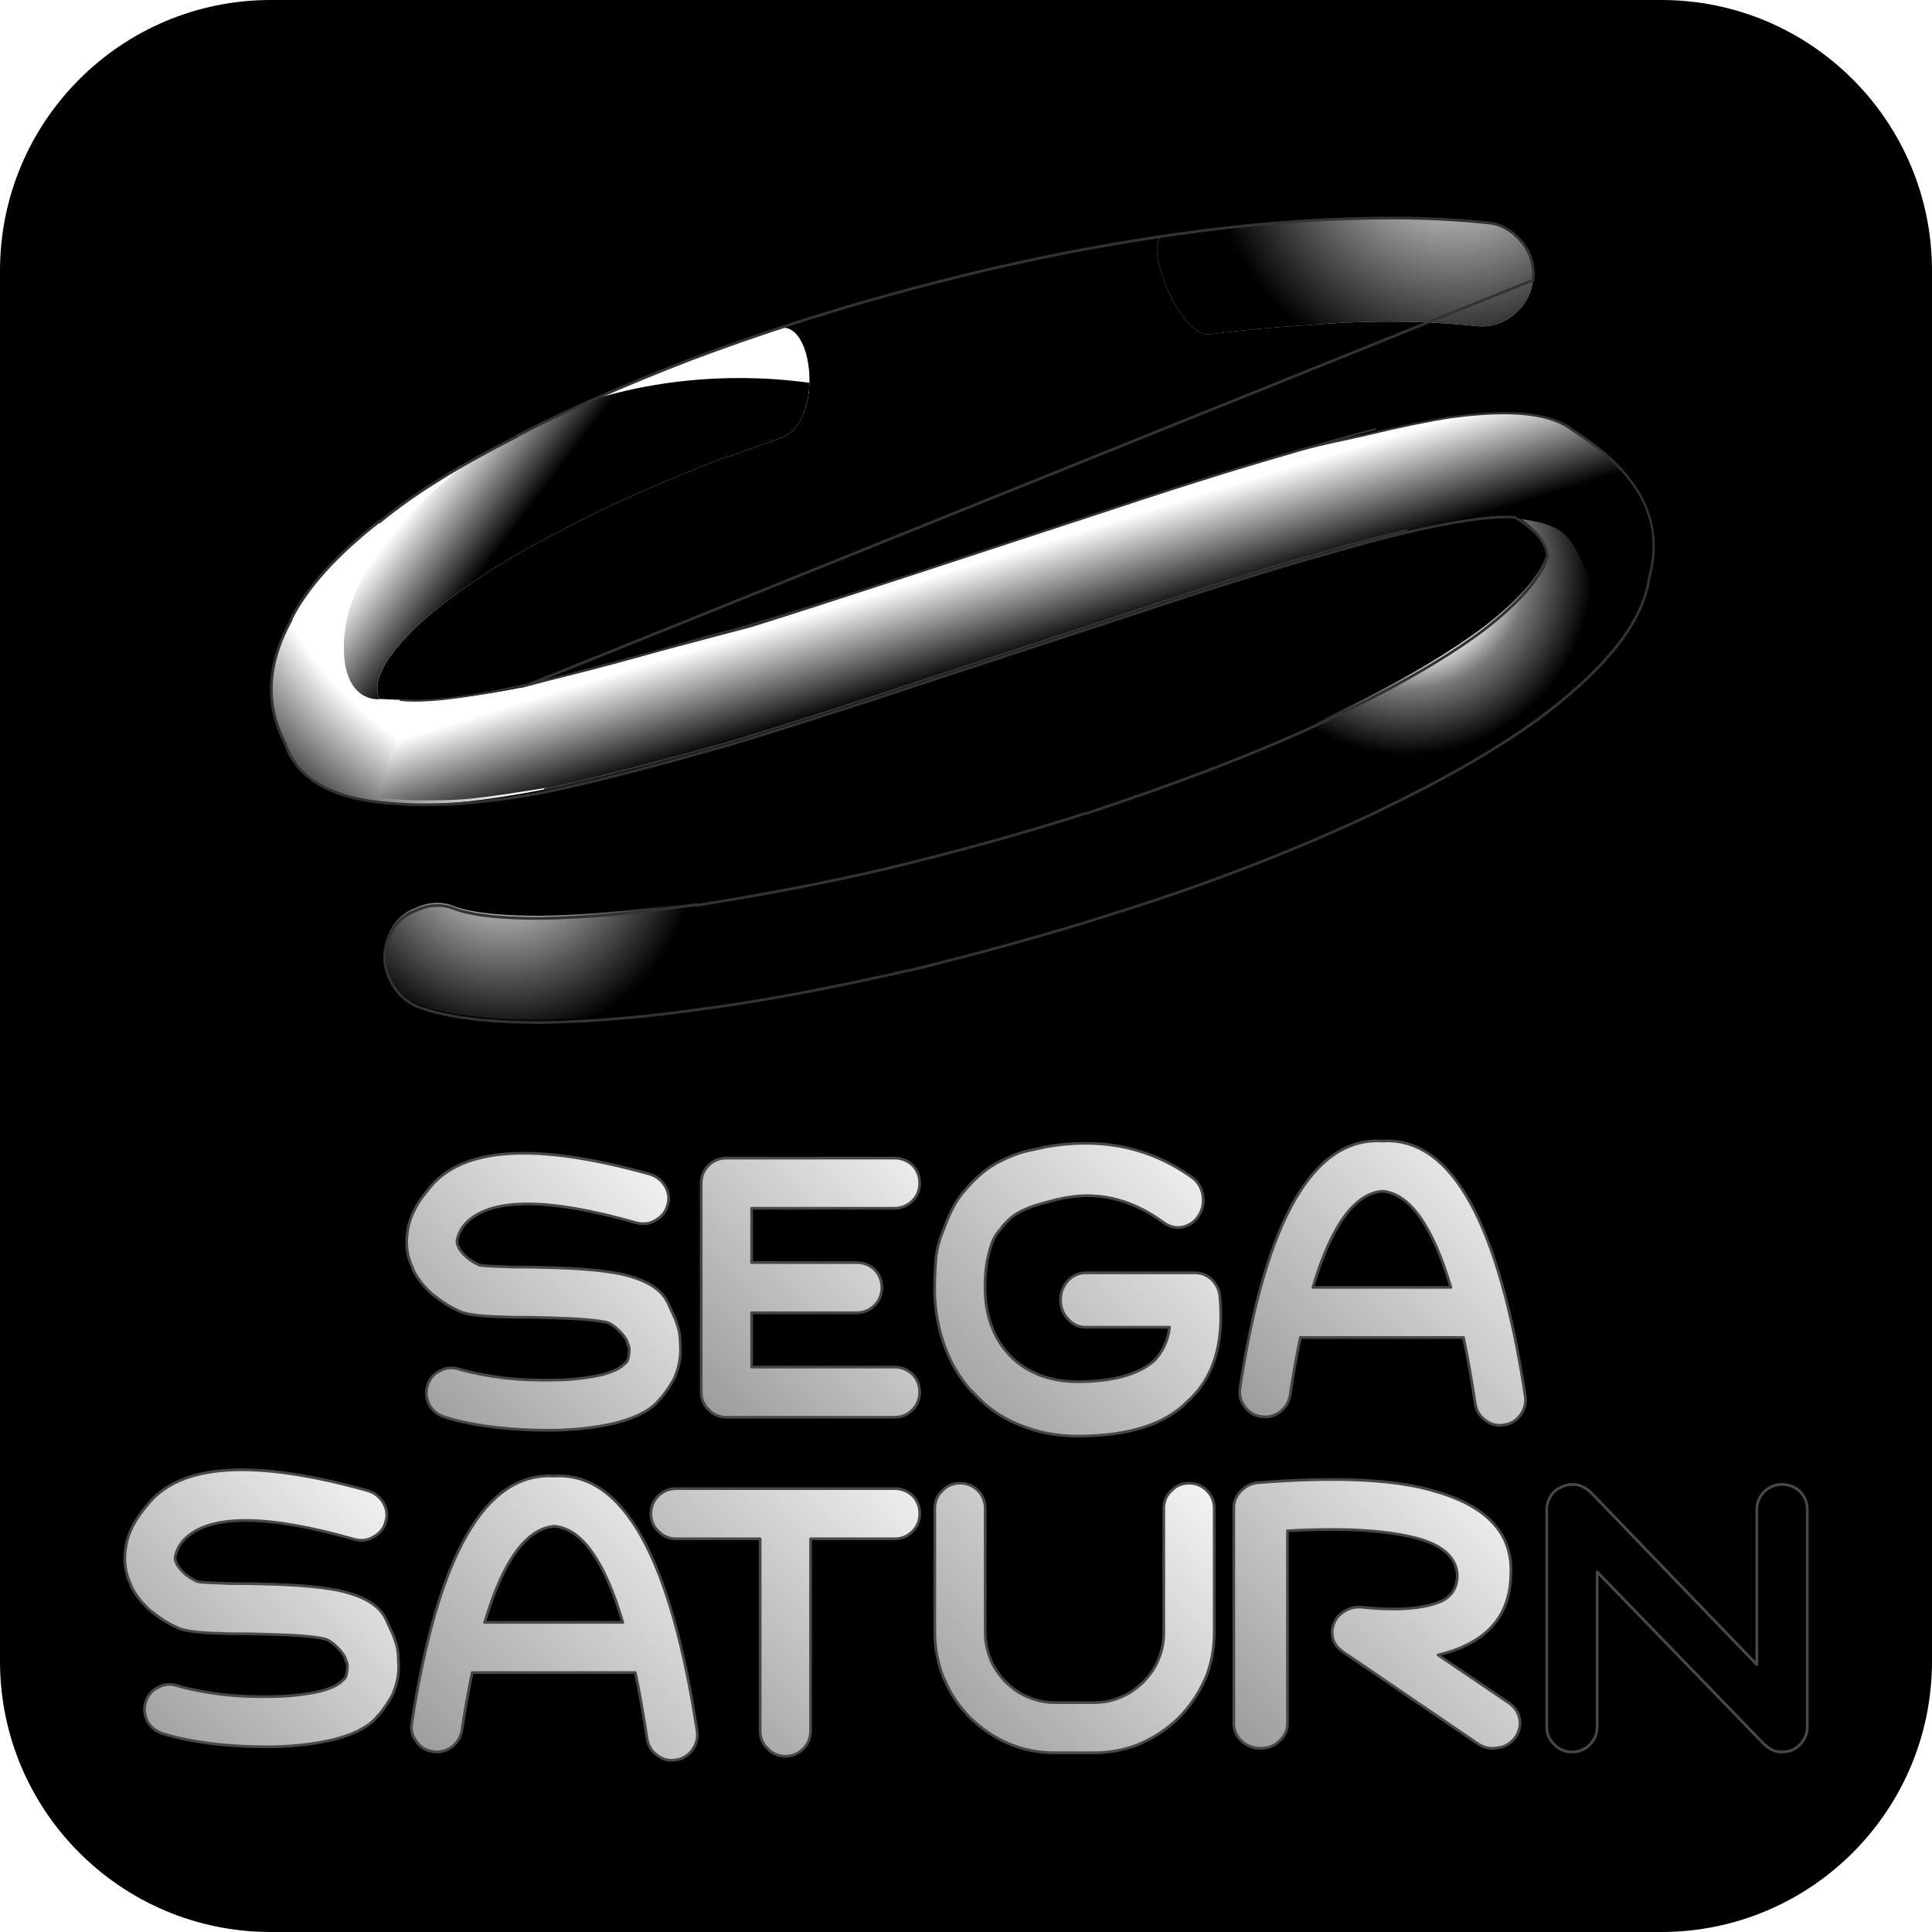
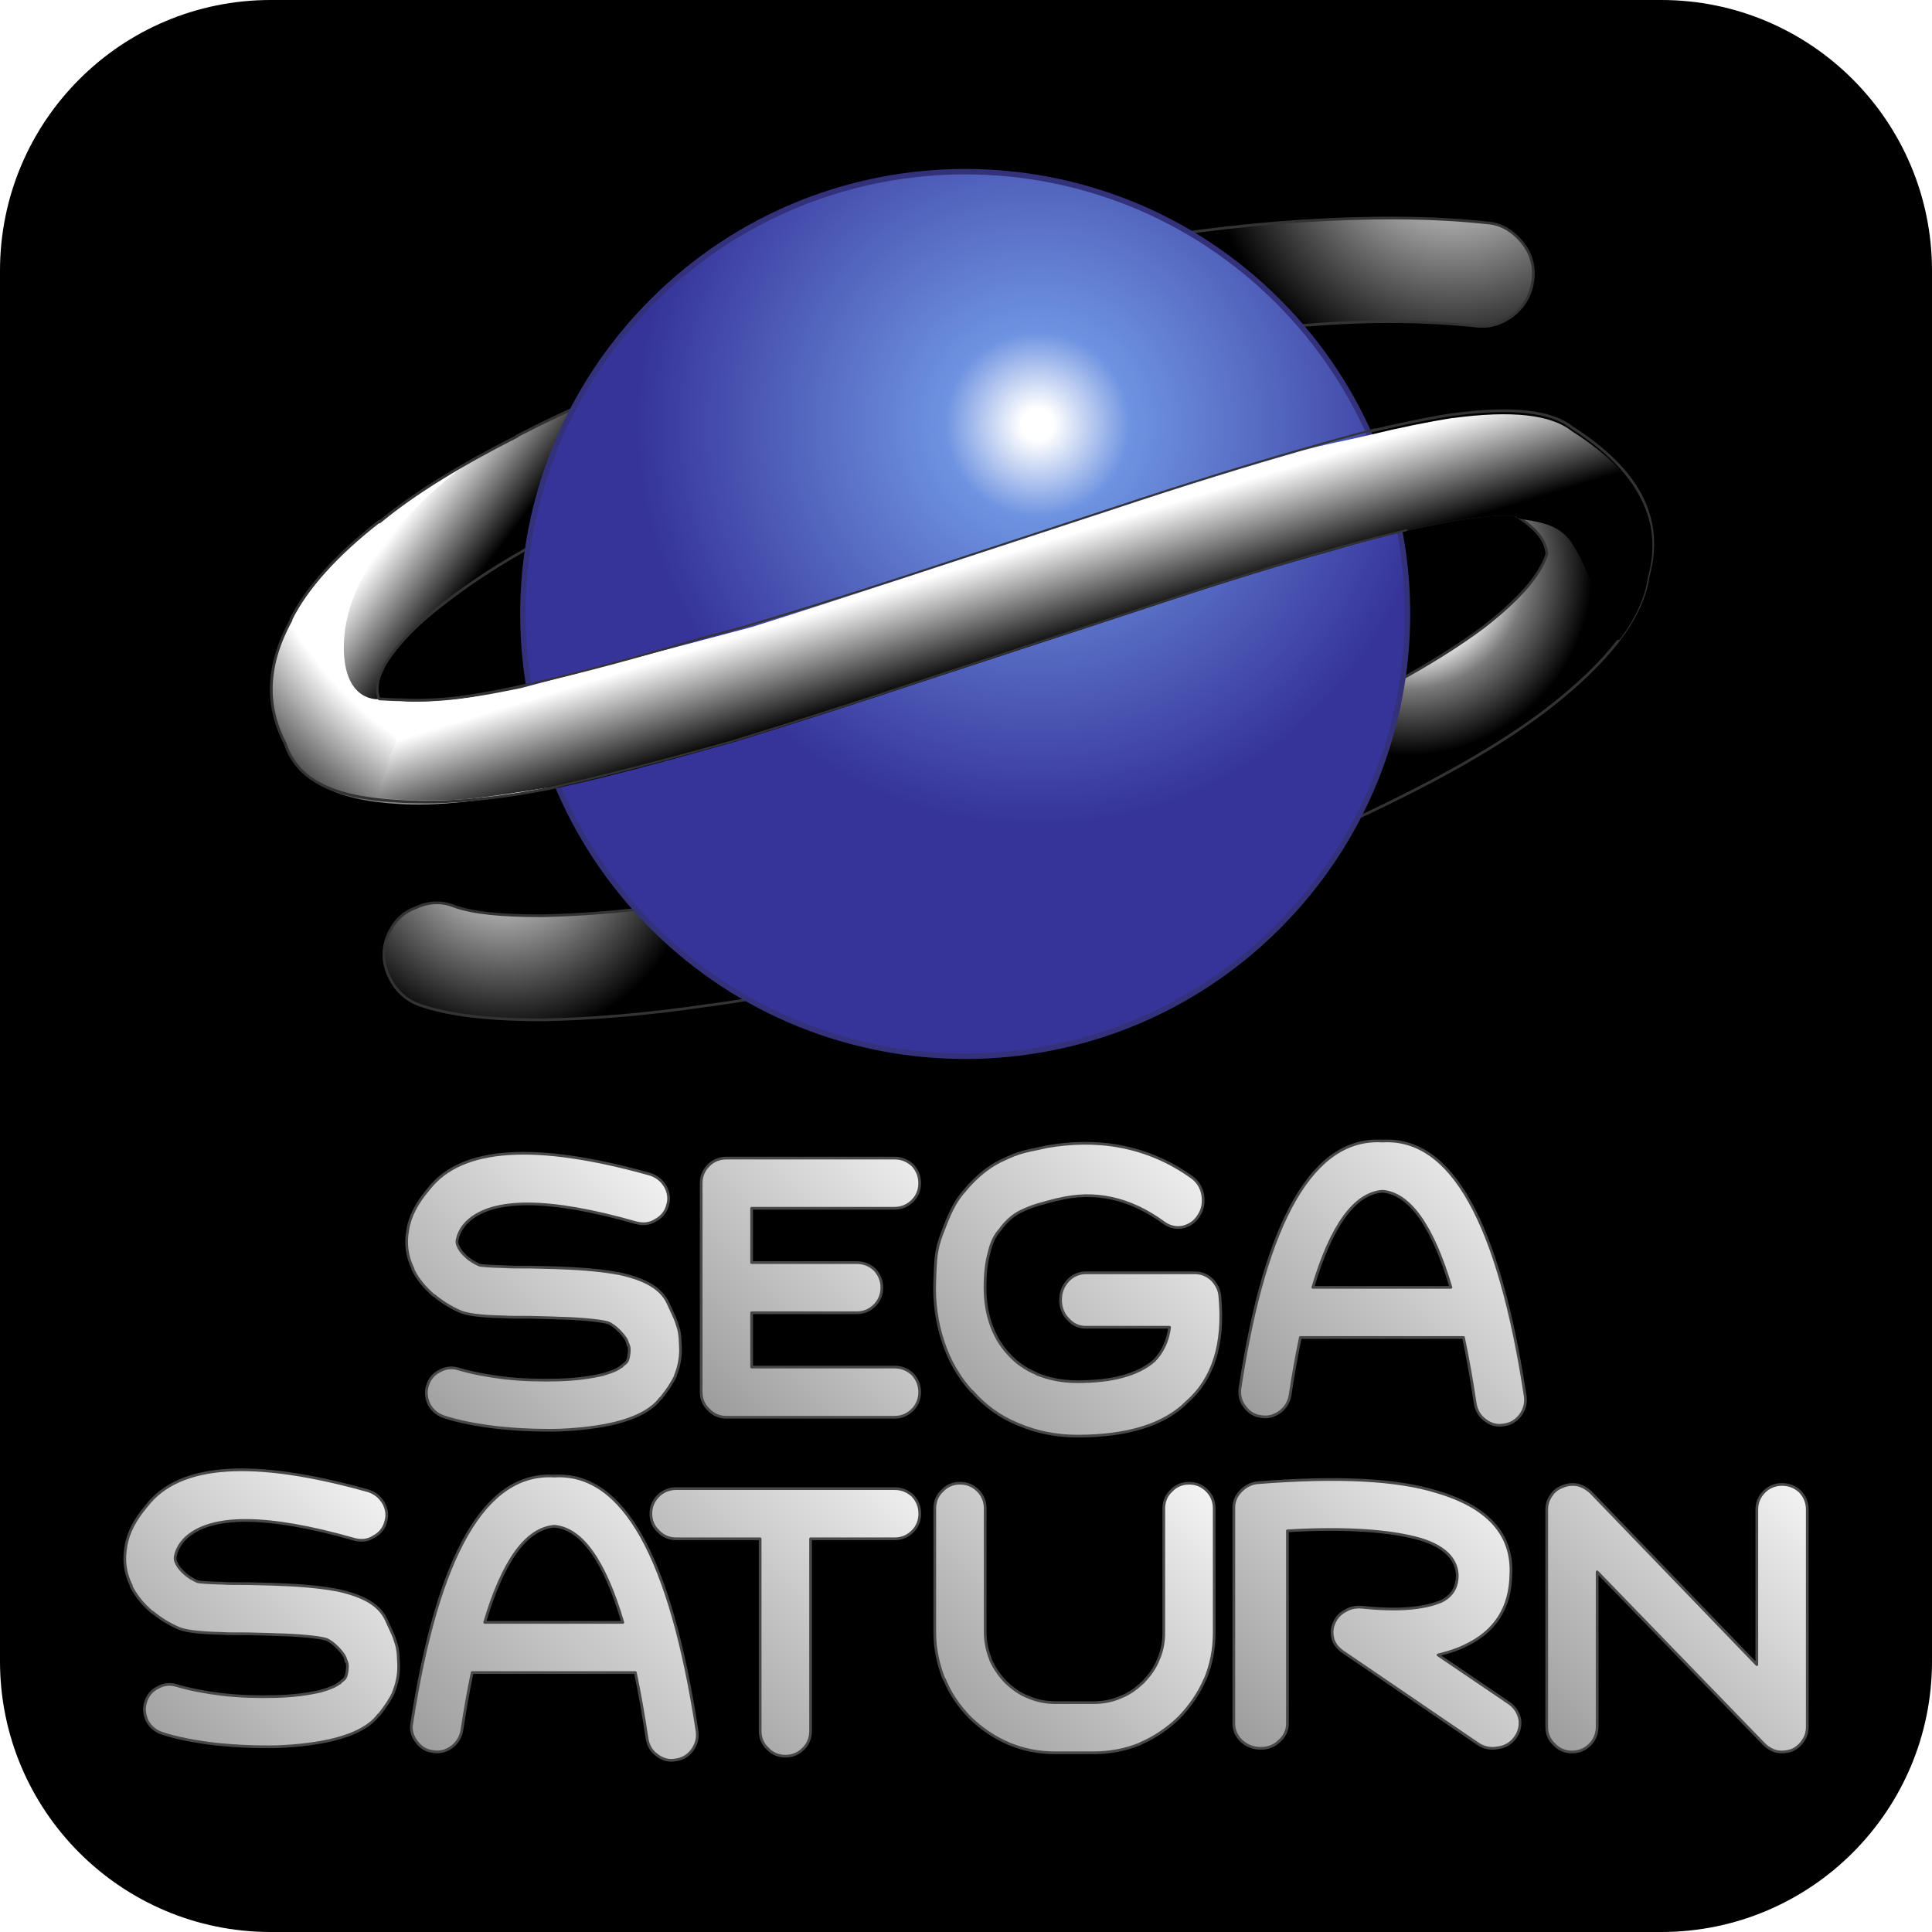
<svg xmlns="http://www.w3.org/2000/svg" xmlns:xlink="http://www.w3.org/1999/xlink" viewBox="0 0 1024 1024">
  <defs>
    <style>
      .cls-1 {
-         fill: #000000;
+         fill: url(#linear-gradient-10);
      }

      .cls-1, .cls-2, .cls-3, .cls-4, .cls-5, .cls-6, .cls-7, .cls-8, .cls-9, .cls-10 {
        stroke: #484848;
      }

      .cls-1, .cls-2, .cls-3, .cls-4, .cls-5, .cls-6, .cls-7, .cls-8, .cls-9, .cls-10, .cls-11 {
        stroke-width: 1.44px;
      }

      .cls-1, .cls-2, .cls-3, .cls-4, .cls-5, .cls-6, .cls-7, .cls-8, .cls-9, .cls-10, .cls-11, .cls-12, .cls-13 {
        stroke-linecap: round;
        stroke-linejoin: round;
      }

      .cls-14 {
        fill: url(#White_Black-2);
      }

      .cls-14, .cls-15, .cls-16, .cls-17, .cls-18, .cls-19, .cls-20, .cls-21 {
        stroke-width: 0px;
      }

      .cls-2 {
        fill: url(#linear-gradient-2);
      }

      .cls-3 {
        fill: url(#linear-gradient-4);
      }

      .cls-4 {
        fill: url(#linear-gradient-5);
      }

      .cls-5 {
        fill: url(#linear-gradient-6);
      }

      .cls-6 {
        fill: url(#linear-gradient-7);
      }

      .cls-7 {
        fill: url(#linear-gradient-8);
      }

      .cls-8 {
        fill: url(#linear-gradient-9);
      }

      .cls-9 {
        fill: url(#linear-gradient-3);
      }

      .cls-15 {
        fill: url(#radial-gradient);
      }

      .cls-16 {
        fill: url(#linear-gradient-11);
      }

      .cls-17 {
        fill: url(#linear-gradient-12);
      }

      .cls-18 {
-         fill: #000000;
+         fill: #000;
        mix-blend-mode: multiply;
      }

      .cls-10 {
        fill: url(#linear-gradient);
      }

      .cls-19 {
        fill: url(#White_Black);
      }

      .cls-11, .cls-12 {
        fill: none;
        stroke: #333;
      }

      .cls-20 {
        fill: url(#radial-gradient-2);
      }

      .cls-22 {
        isolation: isolate;
      }

      .cls-21 {
        fill: #ccc;
      }

      .cls-13 {
        fill: url(#radial-gradient-3);
        stroke: #33317a;
        stroke-width: 2.88px;
      }
    </style>
    <linearGradient id="linear-gradient" x1="215.55" y1="758.66" x2="356.53" y2="617.68" gradientUnits="userSpaceOnUse">
      <stop offset="0" stop-color="#999" />
      <stop offset=".98" stop-color="#f3f3f3" />
    </linearGradient>
    <linearGradient id="linear-gradient-2" x1="63.54" y1="929.06" x2="207.19" y2="785.42" xlink:href="#linear-gradient" />
    <linearGradient id="linear-gradient-3" x1="365.33" y1="746.72" x2="502.59" y2="609.45" xlink:href="#linear-gradient" />
    <linearGradient id="linear-gradient-4" x1="495.85" y1="761.26" x2="646.94" y2="610.16" xlink:href="#linear-gradient" />
    <linearGradient id="linear-gradient-5" x1="669.82" y1="767.1" x2="817.72" y2="619.2" xlink:href="#linear-gradient" />
    <linearGradient id="linear-gradient-6" x1="228.97" y1="946.61" x2="384.32" y2="791.26" xlink:href="#linear-gradient" />
    <linearGradient id="linear-gradient-7" x1="335.55" y1="911.66" x2="480.79" y2="766.41" xlink:href="#linear-gradient" />
    <linearGradient id="linear-gradient-8" x1="487.33" y1="925.1" x2="634.16" y2="778.26" xlink:href="#linear-gradient" />
    <linearGradient id="linear-gradient-9" x1="654.51" y1="931.61" x2="802.41" y2="783.71" xlink:href="#linear-gradient" />
    <linearGradient id="linear-gradient-10" x1="816.13" y1="930.42" x2="959.78" y2="786.77" xlink:href="#linear-gradient" />
    <radialGradient id="radial-gradient" cx="746.06" cy="302.26" fx="746.06" fy="302.26" r="98.97" gradientUnits="userSpaceOnUse">
      <stop offset=".43" stop-color="#fff" />
      <stop offset=".64" stop-color="#7a7a7a" />
      <stop offset=".99" stop-color="#000" />
    </radialGradient>
    <radialGradient id="White_Black" data-name="White, Black" cx="267.24" cy="449.12" fx="267.24" fy="449.12" r="102.15" gradientUnits="userSpaceOnUse">
      <stop offset="0" stop-color="#fff" />
      <stop offset="1" stop-color="#000" />
    </radialGradient>
    <radialGradient id="radial-gradient-2" cx="317.79" cy="234.18" fx="317.79" fy="234.18" r="234.06" gradientUnits="userSpaceOnUse">
      <stop offset=".81" stop-color="#fff" />
      <stop offset="1" stop-color="#575757" />
    </radialGradient>
    <radialGradient id="White_Black-2" data-name="White, Black" cx="770.02" cy="70.84" fx="770.02" fy="70.84" r="130.88" xlink:href="#White_Black" />
    <linearGradient id="linear-gradient-11" x1="284.08" y1="265.49" x2="244.18" y2="235.17" gradientUnits="userSpaceOnUse">
      <stop offset="0" stop-color="#000" />
      <stop offset="1" stop-color="#fff" />
    </linearGradient>
    <radialGradient id="radial-gradient-3" cx="549.88" cy="224.99" fx="549.88" fy="224.99" r="212.28" gradientTransform="translate(379.95 -266.43) rotate(45)" gradientUnits="userSpaceOnUse">
      <stop offset=".04" stop-color="#fff" />
      <stop offset=".04" stop-color="#fff" />
      <stop offset=".23" stop-color="#6e93e1" />
      <stop offset="1" stop-color="#363499" />
    </radialGradient>
    <linearGradient id="linear-gradient-12" x1="536.79" y1="348.97" x2="520.81" y2="296.78" gradientUnits="userSpaceOnUse">
      <stop offset="0" stop-color="#000" />
      <stop offset=".99" stop-color="#fff" />
    </linearGradient>
  </defs>
  <g class="cls-22">
    <g id="Arcade">
      <rect class="cls-18" y="0" width="1024" height="1024" rx="143.49" ry="143.49" />
      <g>
        <path class="cls-10" d="M352.63,628.82c-2-3.32-4.68-5.31-8.01-6.42-60.8-17.06-100-14.62-117.36,7.76-6.24,7.31-10.02,14.4-11.14,21.71-1.34,7.31-.45,14.17,2.89,20.83h-.22c2.46,5.09,6.24,9.74,11.14,13.95h.22c4.01,3.32,8.24,5.99,13.14,8.21,3.34,1.77,11.14,2.87,23.61,3.1,2.46.22,7.13.22,14.25.22,6.24.22,11.14.22,14.7.45h.22c11.14.22,22.44,1.31,26.06,2.43,3.61,1.13,9.96,7.69,10.45,10.65.51,2.94,0,0,0,0,.67,1.77,1.34,2.24.7,6.72-.65,4.49-2.03,3.69-3.81,5.91v-.22c-2.01,1.77-5.35,3.1-10.02,4.44-6.67,1.55-14.7,2.65-24.05,2.87-9.35.22-18.71,0-28.28-1.1-9.13-1.12-17.14-2.67-23.83-4.66-3.34-1.1-6.9-.88-10.02.89-3.34,1.55-5.57,4.21-6.67,7.76-1.12,3.32-.67,6.86.88,10.18,1.79,3.1,4.47,5.32,7.81,6.43,8.01,2.65,17.59,4.42,28.73,5.76,10.92,1.1,21.59,1.55,32.29,1.32,11.59-.45,21.61-1.77,29.85-3.77,11.57-2.89,19.6-7.31,23.83-13.07h.22c3.56-4.44,6.22-8.43,7.79-11.97v-.22c1.79-4.42,2.68-8.86,2.68-13.5v-.45c-.22-3.32.06-8.17-1.72-12.83-.67-2.43-1.32-3.77-4.9-11.51-3.59-7.72-11.87-12.66-26.35-15.75h-.22c-7.12-1.34-17.37-2.44-30.5-2.89-3.78-.22-8.91-.22-15.59-.45-6.67,0-11.35,0-13.81-.22-7.12-.21-11.8-.43-13.58-.88-2.46-1.12-4.68-2.44-6.46-3.99-2-1.77-3.56-3.54-4.45-5.31v-.22c-.89-1.32-1.12-2.87-.67-4.44.67-2.87,2.23-5.97,5.12-8.86,13.36-12.85,43.21-12.85,89.75.45,3.57.88,6.91.67,10.02-1.32,3.35-1.77,5.57-4.44,6.46-7.98,1.12-3.32.67-6.66-1.12-9.98Z" />
        <path class="cls-2" d="M203.24,796.6c-2-3.32-4.68-5.32-8.01-6.42-60.8-17.06-100-14.62-117.36,7.76-6.24,7.31-10.02,14.4-11.14,21.71-1.34,7.31-.45,14.17,2.89,20.83h-.22c2.46,5.09,6.24,9.74,11.14,13.95h.22c4.01,3.32,8.24,5.99,13.14,8.2,3.34,1.77,11.14,2.87,23.61,3.1,2.46.22,7.13.22,14.25.22,6.24.22,11.14.22,14.7.45h.22c11.14.22,22.44,1.31,26.06,2.43,3.61,1.13,9.96,7.69,10.45,10.65.51,2.94,0,0,0,0,.67,1.77,1.34,2.24.7,6.72-.65,4.49-2.03,3.69-3.81,5.91v-.22c-2.01,1.77-5.35,3.1-10.02,4.44-6.67,1.55-14.7,2.65-24.05,2.87-9.35.22-18.71,0-28.28-1.1-9.13-1.12-17.14-2.67-23.83-4.66-3.34-1.1-6.89-.88-10.02.89-3.34,1.55-5.57,4.21-6.67,7.76-1.12,3.32-.67,6.86.88,10.18,1.79,3.1,4.47,5.32,7.81,6.43,8.01,2.65,17.59,4.42,28.73,5.76,10.92,1.1,21.59,1.55,32.29,1.32,11.59-.45,21.61-1.77,29.85-3.77,11.57-2.89,19.6-7.31,23.83-13.07h.22c3.56-4.44,6.22-8.43,7.79-11.97v-.22c1.79-4.42,2.68-8.86,2.68-13.5v-.45c-.22-3.32.06-8.17-1.72-12.83-.67-2.43-1.32-3.77-4.9-11.51-3.59-7.72-11.87-12.66-26.35-15.75h-.22c-7.12-1.34-17.37-2.44-30.5-2.89-3.78-.22-8.91-.22-15.59-.45-6.67,0-11.35,0-13.81-.22-7.12-.21-11.8-.43-13.58-.88-2.46-1.12-4.68-2.44-6.46-3.99-2-1.77-3.56-3.54-4.45-5.31v-.22c-.89-1.32-1.12-2.87-.67-4.44.67-2.87,2.23-5.97,5.12-8.86,13.36-12.85,43.21-12.85,89.75.45,3.57.88,6.91.67,10.02-1.32,3.35-1.77,5.57-4.44,6.46-7.98,1.12-3.32.67-6.66-1.12-9.98Z" />
        <path class="cls-9" d="M483.67,617.58c-2.68-2.44-5.79-3.77-9.58-3.77h-89.09c-3.56,0-6.89,1.32-9.35,3.77-2.67,2.65-4.01,5.76-4.01,9.53v110.77c0,3.54,1.34,6.88,4.01,9.31,2.46,2.67,5.79,3.99,9.35,3.99h89.09c3.78,0,6.89-1.32,9.58-3.99,2.44-2.43,3.78-5.76,3.78-9.31,0-3.77-1.34-6.86-3.78-9.53-2.68-2.43-5.79-3.77-9.58-3.77h-75.72v-28.79h55.67c3.78,0,6.89-1.32,9.58-3.99,2.44-2.44,3.78-5.76,3.78-9.31,0-3.77-1.34-6.86-3.78-9.53-2.68-2.44-5.79-3.77-9.58-3.77h-55.67v-28.79h75.72c3.78,0,6.89-1.34,9.58-3.99,2.44-2.44,3.78-5.54,3.78-9.31s-1.34-6.88-3.78-9.53Z" />
        <path class="cls-3" d="M637.47,633.26c-.67-3.85-2.67-6.96-5.55-9.13-24.45-17.56-51.24-20.88-77.14-16.34-10.22,2.39-13.52,2.17-24.68,7.69-11.14,5.51-18.9,15.75-18.9,15.75-5.33,5.78-8.22,12.83-11.78,22.18-3.56,9.35-3.54,14-3.99,25.54-.45,11.54,1.1,22.12,4.44,32.21,3.34,10.1,8.44,19.01,15.34,26.46v-.24c6.67,7.69,14.89,13.69,24.45,17.54,9.56,4.09,20.01,6.26,31.35,6.26,26.67,0,46.02-6.02,58.02-18.04,14-12.26,19.78-30.77,17.56-55.54-.22-3.85-1.77-6.74-4.23-9.37-2.67-2.41-5.55-3.61-9.11-3.61h-57.8c-3.54,0-6.88,1.44-9.34,4.09-2.67,2.87-3.99,6.24-3.99,10.34,0,3.85,1.32,7.45,3.99,10.09,2.46,2.89,5.79,4.33,9.34,4.33h44.47c-.89,7.21-3.78,13.23-8.24,17.8-8.67,7.46-22.22,11.06-40.67,11.06-7.79,0-15.11-1.44-21.56-4.09l-.22-.24c-5.78-2.41-10.66-5.78-14.89-10.58-4.23-4.56-7.34-10.1-9.34-16.1-2.22-6.5-3.11-13.71-2.89-21.4.22-8.17,1.12-12.61,2.66-18.13,1.12-4.1,2.89-7.46,5.33-10.1,0,0,3.98-6.18,10.68-9.51,6.7-3.35,11.56-4.33,19.77-6.5h.22c19.57-4.8,38.24-.72,56.25,12.5,3.11,2.17,6.45,2.89,9.99,2.17,3.56-.96,6.45-2.89,8.46-6.25,2-3.11,2.67-6.72,2-10.82Z" />
        <path class="cls-4" d="M805.77,750.12c2.23-3.1,3.11-6.19,2.66-9.96-14.03-92.4-39.18-137.6-75.72-135.38-36.52-2.22-61.91,41.43-75.49,130.94-.45,3.54.22,6.86,2.46,9.75,2.22,3.1,5.12,4.87,8.68,5.31,3.56.65,6.89-.22,10.02-2.44,2.89-2.22,4.68-5.09,5.35-8.64,1.68-11.12,3.51-21.39,5.49-30.8h86.46c2.25,10.65,4.34,22.39,6.26,35.23.67,3.54,2.24,6.43,5.35,8.65,2.89,2.22,6.24,3.1,9.8,2.43,3.56-.43,6.45-2.2,8.68-5.09ZM695.84,682.34c9.74-32.78,22.08-49.77,36.87-50.96,14.35,1.18,26.54,18.18,36.31,50.96h-73.18Z" />
        <path class="cls-5" d="M239.42,925.93c2.91-2.22,4.69-5.11,5.35-8.65,1.69-11.11,3.53-21.39,5.49-30.79h86.49c2.25,10.65,4.33,22.39,6.24,35.23.67,3.54,2.22,6.43,5.35,8.63,2.89,2.22,6.22,3.11,9.8,2.44,3.56-.45,6.45-2.22,8.68-5.09,2.22-3.11,3.11-6.21,2.67-9.98-14.03-92.38-39.2-137.58-75.72-135.37-36.52-2.22-61.69,41.43-75.5,130.94-.67,3.54.22,6.86,2.44,9.74,2.23,3.11,5.12,4.88,8.7,5.31,3.78.67,6.9-.21,10.01-2.43ZM256.88,859.9c9.75-32.77,22.09-49.75,36.89-50.95,14.49,1.17,26.64,18.18,36.34,50.95h-73.23Z" />
        <path class="cls-6" d="M483.74,792.77c-2.67-2.43-5.79-3.77-9.58-3.77h-115.8c-3.57,0-6.91,1.34-9.37,3.77-2.67,2.67-4.01,5.76-4.01,9.53,0,3.54,1.34,6.86,4.01,9.31,2.46,2.67,5.79,3.99,9.37,3.99h44.53v101.91c0,3.54,1.34,6.88,4.01,9.31,2.46,2.67,5.79,3.99,9.35,3.99,3.8,0,6.91-1.32,9.58-3.99,2.46-2.43,3.8-5.76,3.8-9.31v-101.91h44.53c3.78,0,6.91-1.32,9.58-3.99,2.46-2.44,3.78-5.76,3.78-9.31,0-3.77-1.32-6.86-3.78-9.53Z" />
        <path class="cls-7" d="M639.77,790.12c-2.67-2.67-5.78-3.99-9.58-3.99-3.56,0-6.9,1.32-9.35,3.99-2.67,2.43-4.01,5.76-4.01,9.31v65.79c0,5.11-.89,9.98-2.89,14.41-1.79,4.64-4.68,8.41-8.03,11.95-3.56,3.32-7.34,6.21-12.02,7.98-4.45,2-9.35,2.87-14.48,2.87h-19.82c-5.12,0-9.8-.88-14.48-2.87-4.68-1.77-8.46-4.66-12.02-7.98-3.35-3.54-6.02-7.31-8.03-11.75v-.21c-1.77-4.44-2.89-9.31-2.89-14.41v-65.79c0-3.54-1.34-6.88-3.78-9.31-2.68-2.67-5.79-3.99-9.58-3.99-3.56,0-6.91,1.32-9.35,3.99-2.68,2.43-4.01,5.76-4.01,9.31v65.79c0,8.65,1.77,16.84,4.9,24.82h.22c3.11,7.76,7.79,14.4,13.58,20.38,6,5.76,12.69,10.41,20.48,13.74,7.81,3.32,16.04,4.87,24.95,4.87h19.82c8.91,0,17.14-1.55,25.17-4.87h-.22c7.79-3.34,14.48-7.98,20.5-13.74,5.78-5.99,10.45-12.62,13.81-20.38v.22c3.34-7.98,4.9-16.17,4.9-25.04v-65.79c0-3.54-1.34-6.88-3.8-9.31Z" />
        <path class="cls-8" d="M657.73,790.25c-2.36,2.43-3.78,5.28-3.78,8.79v114.42c0,3.51,1.42,6.81,4.02,9.24,2.84,2.63,6.4,3.96,10.18,3.96,4.04,0,7.34-1.32,9.96-3.96,2.84-2.43,4.26-5.73,4.26-9.24v-102.1c30.55-1.76,54-.21,70.34,4.4,12.31,3.74,18.94,9.9,19.65,18.48.24,6.81-2.6,11.67-8.52,14.53-9.48,3.96-23.45,5.06-41.91,3.08-3.32-.22-6.16.22-9,1.98-2.84,1.53-4.74,3.74-5.92,6.61-1.18,2.63-1.18,5.49-.48,8.35.94,2.87,2.84,5.06,5.44,6.83l71.06,48.41c3.08,2.19,6.62,3.08,10.42,2.41,4.02-.43,7.1-2.2,9.47-5.28,2.14-2.86,3.08-6.16,2.62-9.67-.72-3.75-2.62-6.61-5.7-8.81l-37.65-25.52c5.44-1.31,10.18-2.86,14.21-4.84,16.1-7.49,24.16-20.24,24.4-38.07.94-21.12-12.32-35.64-39.31-43.57-21.09-6.59-52.59-8.14-94.51-4.84-3.54.22-6.62,1.76-9.24,4.41Z" />
        <path class="cls-1" d="M822.24,792.55c-1.56,2.22-2.44,4.66-2.44,7.53v115.21c0,3.56,1.32,6.88,4.01,9.31,2.44,2.67,5.78,3.99,9.35,3.99,3.78,0,6.89-1.32,9.58-3.99,2.44-2.43,3.78-5.75,3.78-9.31v-82.18l88.41,91.28c2.01,1.98,4.23,3.32,6.91,3.97,2.66.45,5.12.22,7.79-.65,2.46-1.12,4.45-2.67,6.02-5.09,1.56-2.22,2.24-4.66,2.24-7.33v-115.21c0-3.77-1.34-6.86-3.8-9.53-2.66-2.43-5.78-3.77-9.58-3.77-3.56,0-6.89,1.34-9.35,3.77-2.67,2.67-4.01,5.76-4.01,9.53v82.2l-88.18-91.5c-2.01-1.77-4.23-3.1-6.91-3.77-2.67-.43-5.35-.22-7.79.89-2.46.88-4.68,2.44-6.02,4.64Z" />
        <path class="cls-15" d="M788.43,273.07c7.09-.67,12.21-.69,15.37-.06v.46c10.1,6.43,15.63,12.88,16.09,20.22-3.69,11.49-15.18,24.37-33.57,38.63-22.06,16.54-52.4,33.55-89.64,51.01-16.9,7.71-34.7,15.12-53.41,22.31-21.47,8.27-18.24,65.71-2.49,60,28.11-10.18,54.44-21,78.88-32.19,41.37-19.31,74.94-38.16,100.22-57.46,32.18-24.84,50.56-48.27,53.77-70.8,5.95-21.79.75-41.2-15.77-58.75-6.48-6.89-72.67,26.94-69.46,26.64Z" />
        <path class="cls-19" d="M415.74,470.31c-16.15,3.05-31.86,5.71-47.26,8.17l.46-.46c-31.25,4.6-58.39,6.9-81.82,7.36h-.46c-20.22,0-35.86-1.37-45.97-5.06-6.9-2.76-13.79-2.3-20.69.93-7.36,2.76-11.96,8.27-14.72,15.16-2.76,7.36-2.3,14.25.93,21.15,3.21,6.9,8.27,11.96,15.16,14.72,14.72,5.51,36.31,8.27,66.19,8.27,25.28-.46,54.71-2.76,88.73-7.82h.46c17-2.36,34.48-5.32,52.38-8.78,16.95-3.26,3.72-56.85-13.41-53.63Z" />
        <path class="cls-20" d="M412.15,174.2c-15.55,5.16-30.71,10.52-45.5,16.06-34.48,13.34-65.28,26.67-92.86,40.92h.46c-29.88,15.16-54.24,29.88-73.09,45.5v-.46c-22.98,17.92-38.61,35.4-46.89,51.94v.46c-12.87,23.45-13.79,45.06-3.21,65.28,6.43,19.76,26.19,30.34,59.76,32.18,19.3,1.37,45.51-1.39,78.61-7.82,16.63-3.43,35.59-8.14,57-13.85,12.9-3.45-2.44-56.53-15.15-53.09-19.7,5.36-37.24,9.62-52.89,12.7-27.12,5.51-48.27,7.81-64.35,6.89-6.43,0-11.03-.46-12.86-.46l-.46-.46c-1.37-4.6-.91-10.1,2.3-15.63v-.46c5.99-10.57,16.55-22.06,32.18-34.01,17.01-13.33,38.16-26.66,63.89-39.54,25.74-13.79,54.71-26.19,86.89-38.61v.46c9.11-3.43,18.39-6.8,27.79-10.07,23.34-8.11,17.6-64.29-1.6-57.94Z" />
        <path class="cls-21" d="M641.14,177.17c17.75-2.28,35.07-3.88,51.87-4.84,33.1-2.76,62.98-2.3,89.17.46,7.82.93,14.25-1.37,20.22-5.97,5.99-5.06,9.19-11.04,10.12-18.39.93-7.82-1.37-14.72-5.97-20.24-5.06-5.97-11.04-9.64-18.39-10.1-29.43-3.22-62.52-3.22-98.83-.93-23.32,1.58-47.48,4.23-72.67,7.96-11.57,1.71,8.25,54.11,24.47,52.03Z" />
        <path class="cls-14" d="M641.14,177.17c17.75-2.28,35.07-3.88,51.87-4.84,33.1-2.76,62.98-2.3,89.17.46,7.82.93,14.25-1.37,20.22-5.97,5.99-5.06,9.19-11.04,10.12-18.39.93-7.82-1.37-14.72-5.97-20.24-5.06-5.97-11.04-9.64-18.39-10.1-29.43-3.22-62.52-3.22-98.83-.93-23.32,1.58-47.48,4.23-72.67,7.96-11.57,1.71,8.25,54.11,24.47,52.03Z" />
        <path class="cls-16" d="M182.23,343.09c0,29.8,19.07,27.63,19.04,27.39,0-.02-.03-.02-.11-.02l-.46-.46c-1.37-4.6-.91-10.1,2.3-15.63v-.46c5.99-10.57,16.55-22.06,32.18-34.01,17.01-13.33,38.16-26.66,63.89-39.54,25.74-13.79,54.71-26.19,86.89-38.61v.46c9.11-3.43,18.39-6.8,27.79-10.07,10.28-3.58,14.92-16.49,15.26-29.26-12.02-1.64-24.4-2.51-37.08-2.51-27.39,0-53.49,4.02-77.2,11.28-14.38,6.37-28.01,12.83-40.94,19.52h.46c-9.31,4.72-18.07,9.4-26.32,14.08-33.26,25.51-65.69,60.06-65.69,97.82Z" />
-         <path class="cls-11" d="M812.53,148.44c.93-7.82-1.37-14.72-5.97-20.24-5.06-5.97-11.04-9.64-18.39-10.1-29.43-3.22-62.52-3.22-98.83-.93-34.03,2.3-69.88,6.89-108.02,13.79-36.33,6.43-73.1,15.18-109.87,25.28-36.77,10.12-71.7,21.61-104.8,34.01-34.48,13.34-65.28,26.67-92.86,40.92h.46c-29.88,15.16-54.24,29.88-73.09,45.5v-.46c-22.98,17.92-38.61,35.4-46.89,51.94v.46c-12.87,23.45-13.79,45.06-3.21,65.28,6.43,19.76,26.19,30.34,59.76,32.18,19.3,1.37,45.86.04,78.96-6.39,26.66-5.51,59.29-14.25,98.37-25.28,28.49-8.73,64.82-20.22,108.93-34.94l109.41-35.85c39.98-13.33,72.62-23.45,97.9-30.34,30.8-9.19,55.16-14.7,73.55-17.46,12.88-1.84,21.61-2.3,26.21-1.39v.46c10.1,6.43,15.63,12.88,16.09,20.22-3.69,11.49-15.18,24.37-33.57,38.63-22.06,16.54-52.4,33.55-89.64,51.01-36.31,16.55-76.76,31.73-121.35,46.43h-.46c-34.48,11.03-69.86,20.69-106.17,29.42-35.4,8.28-68.51,14.25-100.22,19.31l.46-.46c-31.25,4.6-58.39,6.9-81.82,7.36h-.46c-20.22,0-35.86-1.37-45.97-5.06-6.9-2.76-13.79-2.3-20.69.93-7.36,2.76-11.96,8.27-14.72,15.16-2.76,7.36-2.3,14.25.93,21.15,3.21,6.9,8.27,11.96,15.16,14.72,14.72,5.51,36.31,8.27,66.19,8.27,25.28-.46,54.71-2.76,88.73-7.82h.46c33.09-4.6,68.03-11.49,104.34-19.76h.46c37.7-9.19,74.47-19.31,110.32-30.8,46.89-14.7,89.64-31.25,127.78-48.71,41.37-19.31,74.94-38.16,100.22-57.46,32.18-24.84,50.56-48.27,53.77-70.8,8.28-30.33-5.04-56.07-40.44-78.59-11.03-8.75-31.71-11.04-62.98-6.89h-.45c-12.26,1.95-27.05,4.92-44.28,9.1-11.19,2.71-23.41,4.79-36.63,8.59-12.77,3.66-27.36,7.98-43.86,13.1-16.76,5.2-35.5,11.2-56.36,18.16l-109.4,35.85c-30.95,10.1-57.73,18.82-80.7,25.98l-122.18,32.32Z" />
-         <path class="cls-13" cx="511.58" cy="325.42" r="234.43" transform="translate(-80.27 457.05) rotate(-45)" />
+         <path class="cls-11" d="M812.53,148.44c.93-7.82-1.37-14.72-5.97-20.24-5.06-5.97-11.04-9.64-18.39-10.1-29.43-3.22-62.52-3.22-98.83-.93-34.03,2.3-69.88,6.89-108.02,13.79-36.33,6.43-73.1,15.18-109.87,25.28-36.77,10.12-71.7,21.61-104.8,34.01-34.48,13.34-65.28,26.67-92.86,40.92h.46c-29.88,15.16-54.24,29.88-73.09,45.5v-.46c-22.98,17.92-38.61,35.4-46.89,51.94v.46c-12.87,23.45-13.79,45.06-3.21,65.28,6.43,19.76,25.84,28.91,59.4,30.75,19.3,1.37,45.86.04,78.96-6.39,26.66-5.51,59.29-14.25,98.37-25.28,28.49-8.73,64.82-20.22,108.93-34.94l109.41-35.85c39.98-13.33,72.62-23.45,97.9-30.34,30.8-9.19,55.16-14.7,73.55-17.46,12.88-1.84,21.61-2.3,26.21-1.39v.46c10.1,6.43,15.63,12.88,16.09,20.22-3.69,11.49-15.18,24.37-33.57,38.63-22.06,16.54-52.4,33.55-89.64,51.01-36.31,16.55-76.76,31.73-121.35,46.43h-.46c-34.48,11.03-69.86,20.69-106.17,29.42-35.4,8.28-68.51,14.25-100.22,19.31l.46-.46c-31.25,4.6-58.39,6.9-81.82,7.36h-.46c-20.22,0-35.86-1.37-45.97-5.06-6.9-2.76-13.79-2.3-20.69.93-7.36,2.76-11.96,8.27-14.72,15.16-2.76,7.36-2.3,14.25.93,21.15,3.21,6.9,8.27,11.96,15.16,14.72,14.72,5.51,36.31,8.27,66.19,8.27,25.28-.46,54.71-2.76,88.73-7.82h.46c33.09-4.6,68.03-11.49,104.34-19.76h.46c37.7-9.19,74.47-19.31,110.32-30.8,46.89-14.7,89.64-31.25,127.78-48.71,41.37-19.31,74.94-38.16,100.22-57.46,32.18-24.84,50.56-48.27,53.77-70.8,8.28-30.33-5.04-56.07-40.44-78.59-11.03-8.75-31.71-11.04-62.98-6.9h-.45c-20.24,3.21-47.36,9.19-80.91,18.83-25.74,7.36-58.85,17.48-100.22,31.27l-109.4,35.85c-43.67,14.25-79.07,25.75-107.1,34.01-37.24,11.04-68.04,19.31-93.79,24.37-27.12,5.51-48.27,7.81-64.35,6.89-6.43,0-11.03-.46-12.86-.46l-.46-.46c-1.37-4.6-.91-10.1,2.3-15.63v-.46c5.99-10.57,16.55-22.06,32.18-34.01,17.01-13.33,38.16-26.66,63.89-39.54,25.74-13.79,54.71-26.19,86.89-38.61v.46c31.71-11.96,65.26-22.98,100.2-32.64,35.4-10.12,70.32-18.39,105.26-24.36,35.4-6.9,69.41-11.04,101.59-12.88,33.1-2.76,62.98-2.3,89.17.46,7.82.93,14.25-1.37,20.22-5.97,5.99-5.06,9.19-11.04,10.12-18.39Z" />
+         <circle class="cls-13" cx="511.58" cy="325.42" r="234.43" transform="translate(-80.27 457.05) rotate(-45)" />
        <path class="cls-17" d="M276.2,364.68c-2.69.52-73.52,16.01-85.23,4.3-3.44-3.44,7.45,5.33,18.55,19.77,1.41,1.83.5,4.88-1.14,8.63-.38.86-.79,1.13-1.49,2.06-.33.44-.43,2.21-.48,2.67-.18,1.43-.94,2.58-1.15,3.84-.67,4.02-3.04,7.22-3.55,9.79-.19.97,1.25,1.85,1.15,2.64-.1.85-1.83,1.07-1.77,1.74.06.68-1.96.9-1.78,1.46.05.15-.06.71.3.8,1.37.32,4.63.63,5.09.7.7.1,7.01,1.03,16.06,1.1,9.05.07,20.18.08,29.93-1,5.97-.66,12.19-1.5,18.03-2.36,7.69-1.13,14.73-2.28,19.69-3.06,4.61-.73,6.68-.19,7.33-.13,25.41-5.54,55.91-13.76,91.87-23.91,28.49-8.73,64.82-20.22,108.93-34.94l109.41-35.85c22.06-7.36,41.88-13.73,59.47-19.12,14.3-4.39,27.1-8.12,38.43-11.22,13.95-4.15,26.56-7.55,37.91-10.3,13.73-3.32,25.57-5.67,35.64-7.17,12.88-1.84,21.61-2.3,26.21-1.39v.46c3.88,2.47,20.8.51,29.35,13.44,13.77,20.81,20.52,58.29,26.14,50.6,8.03-11,12.86-21.75,14.36-32.32,8.28-30.33-5.04-54.92-40.44-77.44-11.03-8.75-31.71-11.04-62.98-6.89h-.45c-12.26,1.95-27.05,4.92-44.28,9.1-11.19,2.71-23.41,4.79-36.63,8.59-12.77,3.66-27.36,7.98-43.86,13.1-16.76,5.2-35.5,11.2-56.36,18.16l-109.4,35.85c-30.95,10.1-57.73,18.82-80.7,25.98l-122.18,32.32Z" />
        <path class="cls-12" d="M728.88,227.51c-11.19,2.71-26.78,7.21-39.99,11.01-25.74,7.36-58.85,17.48-100.22,31.27l-109.4,35.85c-33.29,10.87-61.46,19.67-85.53,26.69-10.45,3.05-17.79,4.67-21.55,5.78-36.34,10.77-125.33,36.7-159.88,32.91" />
        <path class="cls-12" d="M288.77,418.26c25.41-5.54,63.06-15.13,99.02-25.28,28.49-8.73,64.82-20.22,108.93-34.94l109.41-35.85c39.98-13.33,72.62-23.45,97.9-30.34,13.95-4.15,30.02-8.13,41.37-10.87" />
      </g>
    </g>
  </g>
</svg>
